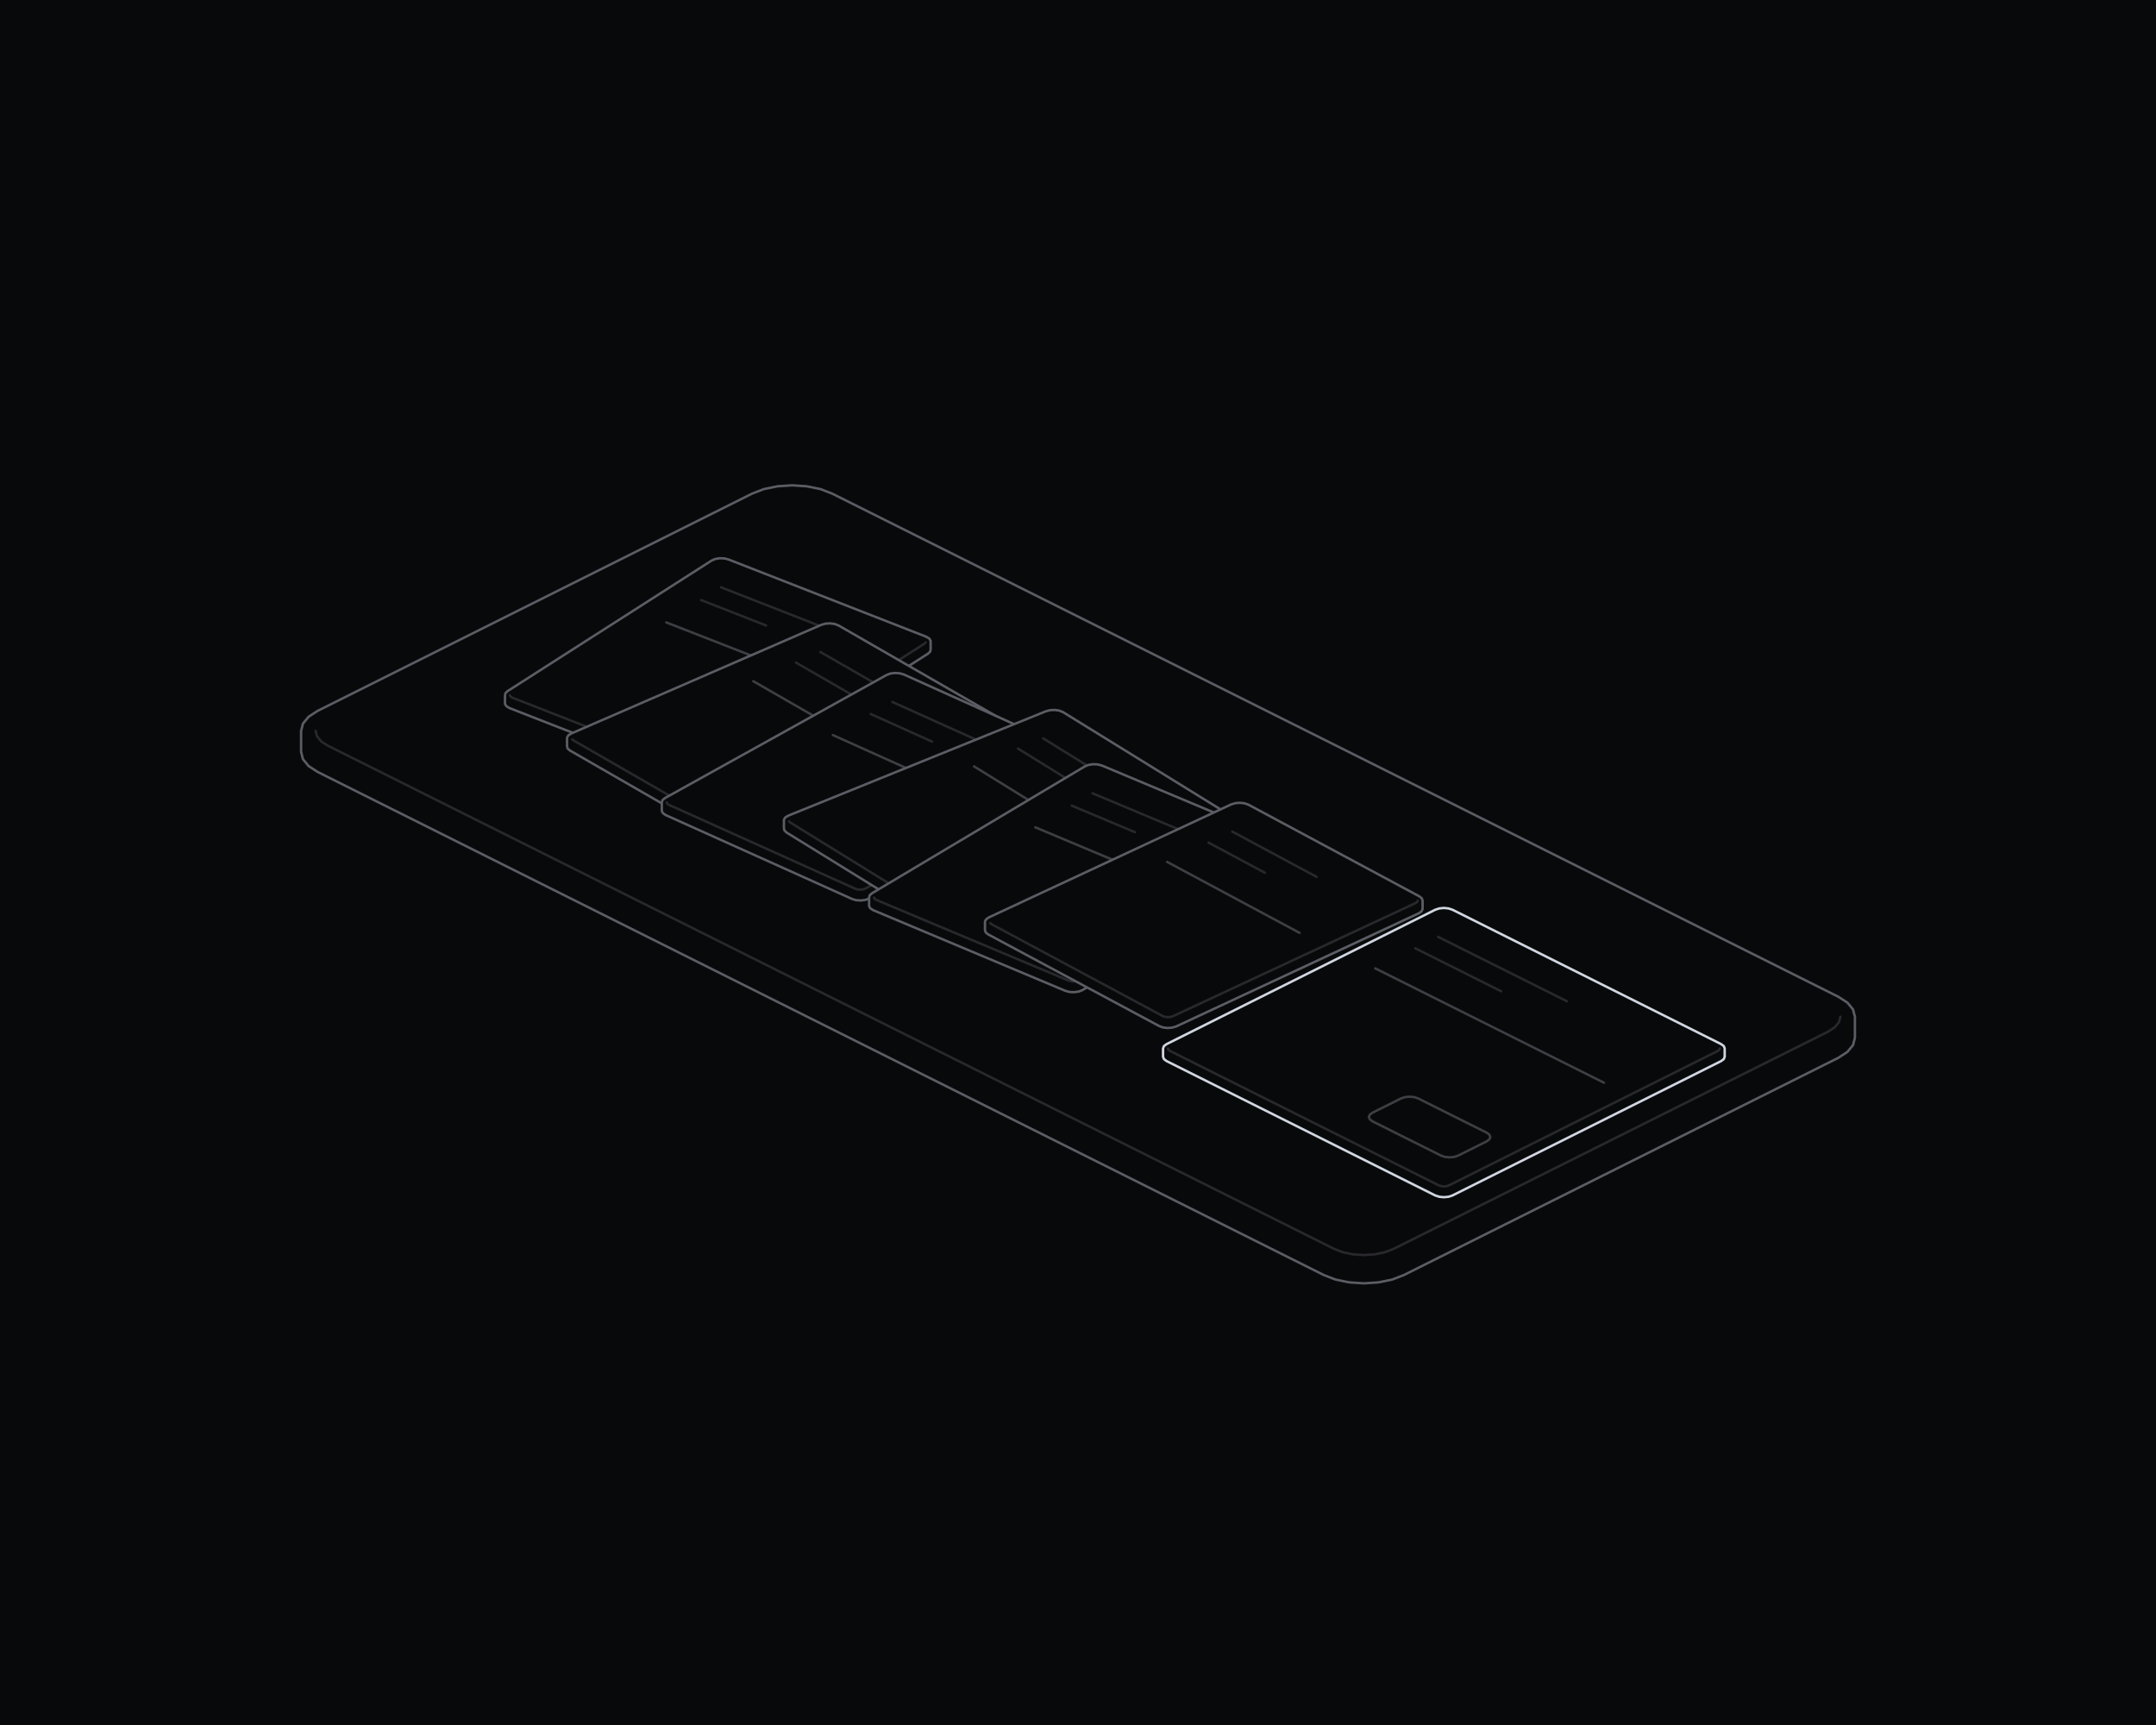
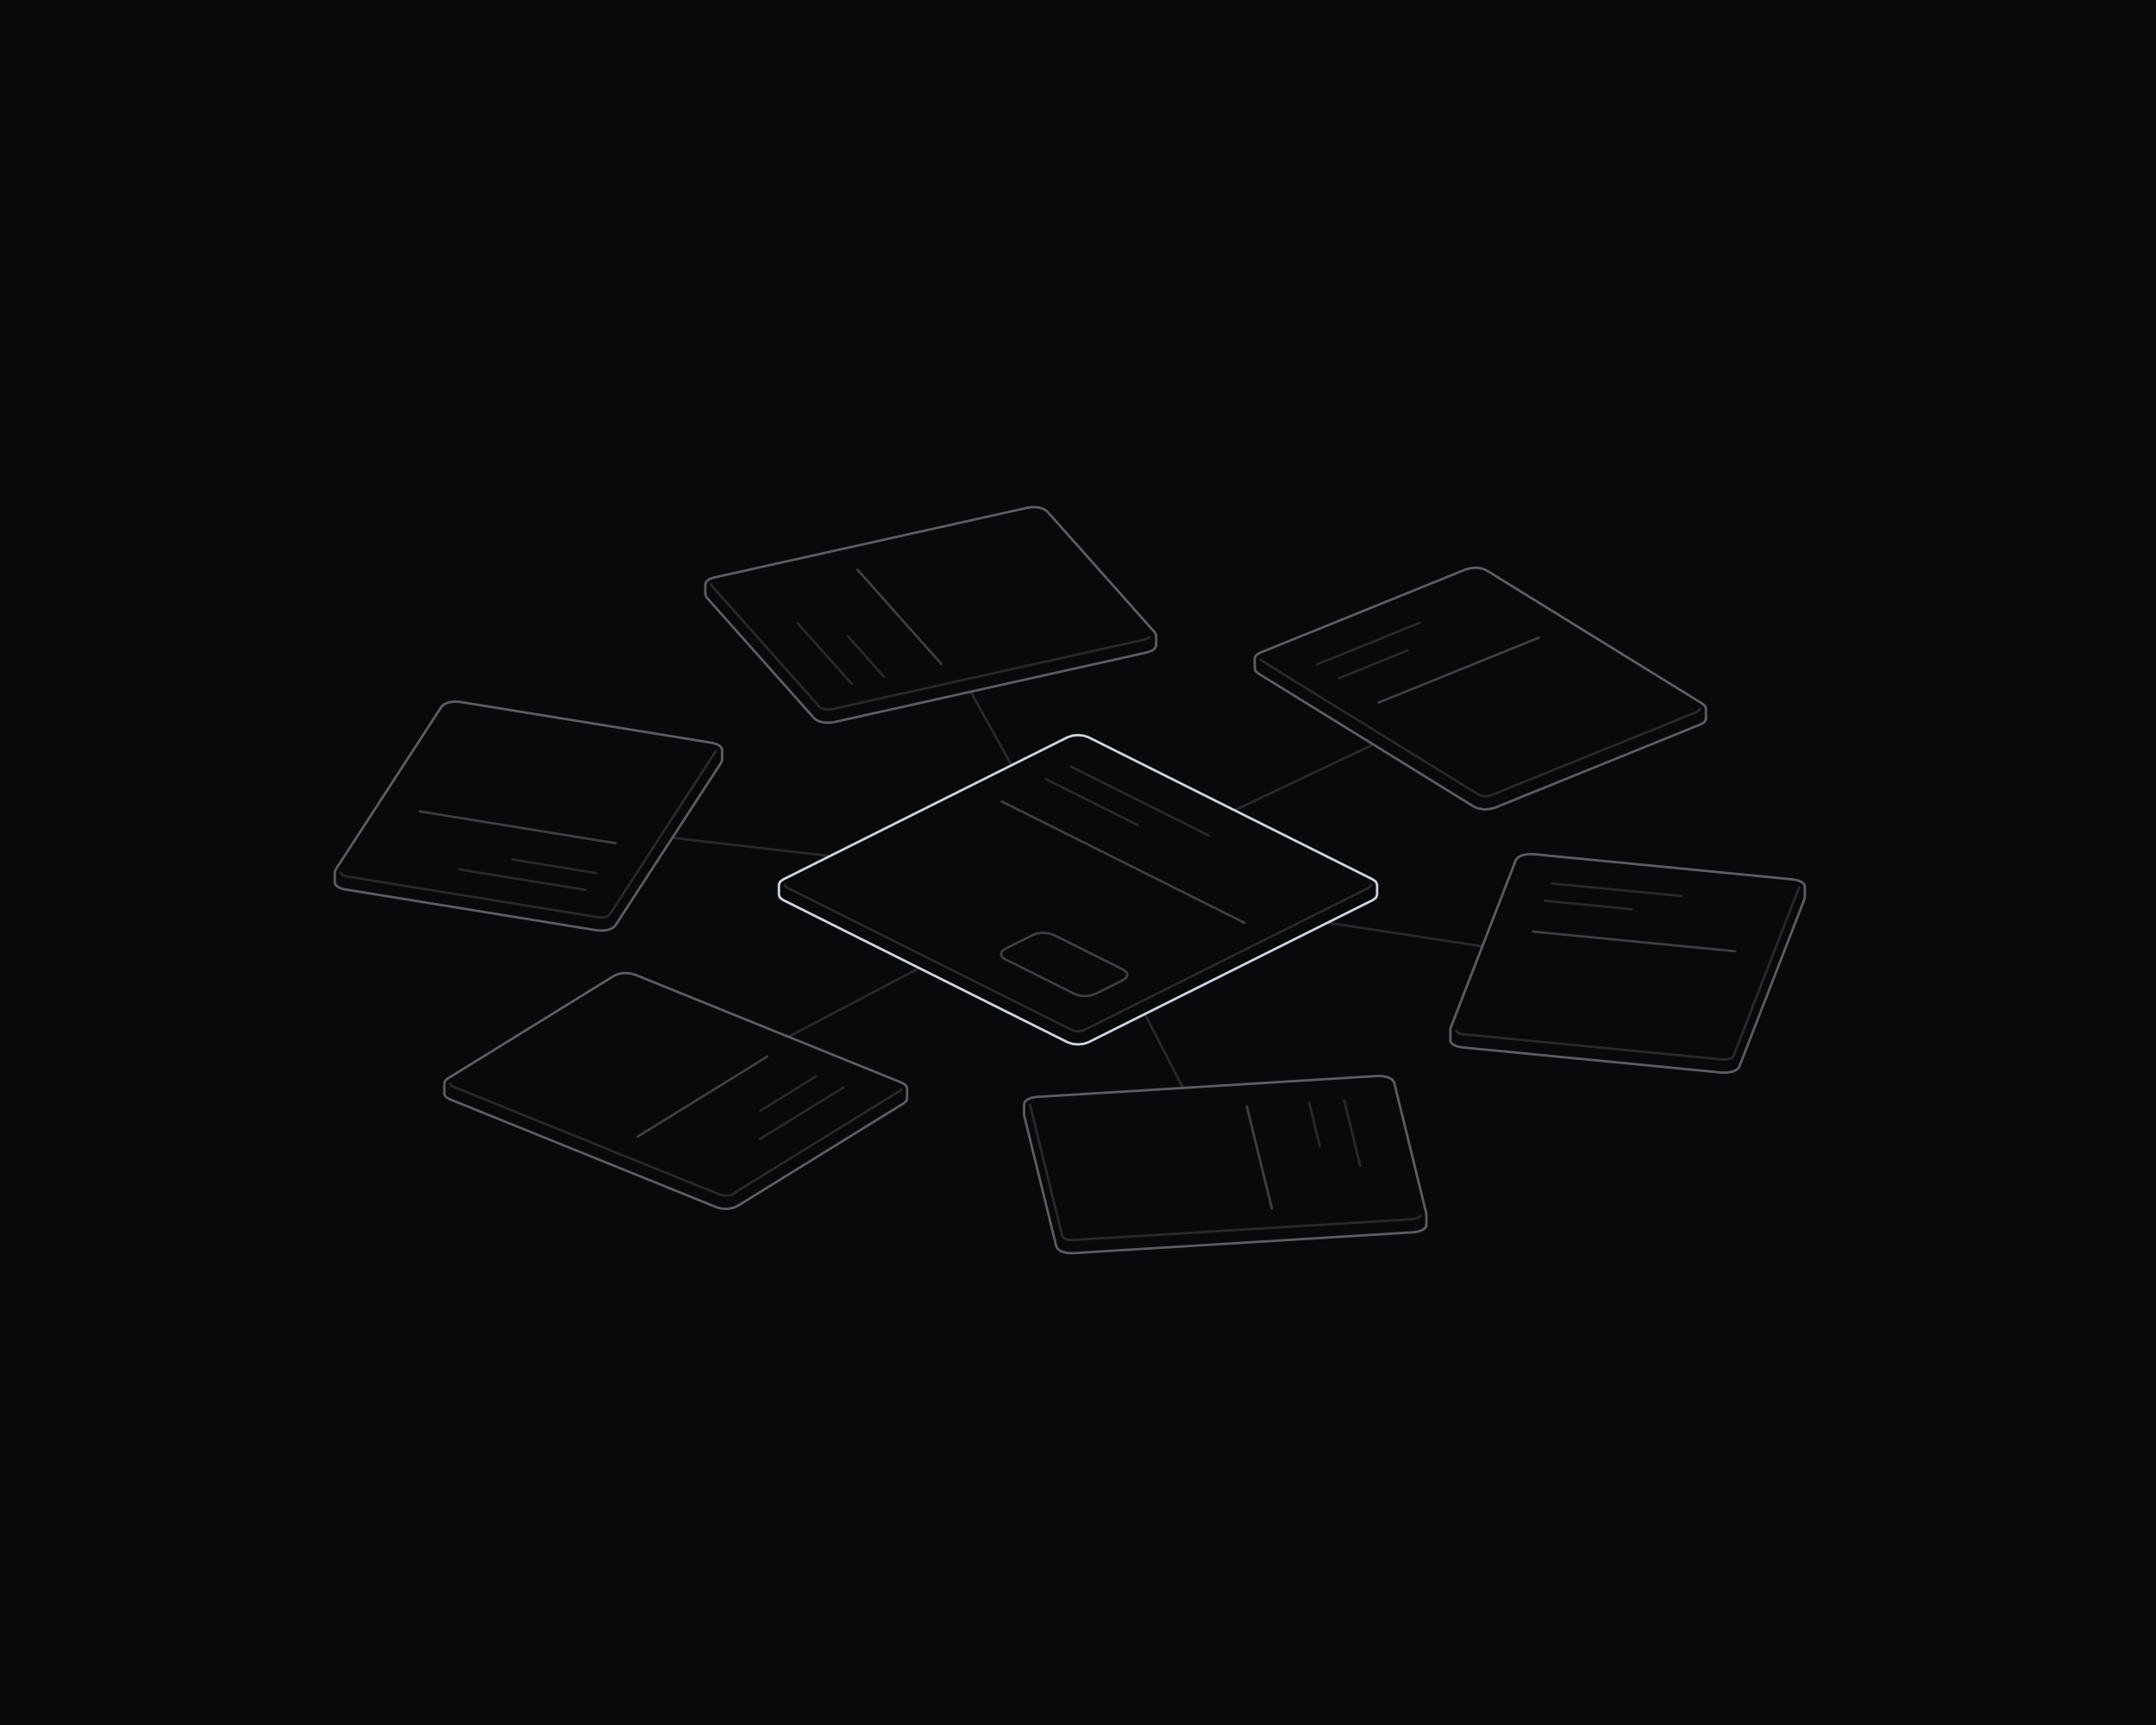
<svg xmlns="http://www.w3.org/2000/svg" viewBox="0 0 400 320" stroke="none" fill="rgb(0, 0, 0)" stroke-width="1px" stroke-dasharray="none" stroke-linecap="butt" stroke-linejoin="miter" fill-opacity="1" stroke-opacity="1" width="800" height="640">
  <rect width="400" height="320" fill="#08090a" />
  <g stroke="none" fill="rgb(0, 0, 0)" stroke-width="1px" stroke-dasharray="none" stroke-linecap="butt" stroke-linejoin="miter" fill-opacity="1" stroke-opacity="1">
+     <path d="M172.68 115.02L200 164.11M274.64 128.68L200 164.11M301.96 179.66L200 164.11M227.32 216.98L200 164.11M125.36 203.32L200 164.11M98.04 152.34L200 164.11" stroke="rgb(41, 41, 45)" fill="none" stroke-width="0.9px" stroke-dasharray="none" stroke-linecap="round" stroke-linejoin="round" fill-opacity="1" stroke-opacity="1" vector-effect="non-scaling-stroke" />
    <g stroke="none" fill="rgb(0, 0, 0)" stroke-width="1px" stroke-dasharray="none" stroke-linecap="butt" stroke-linejoin="miter" fill-opacity="1" stroke-opacity="1">
-       <path d="M55.86 135.59L56.21 134.23L57.26 132.96L58.93 131.87L139.54 91.57L141.72 90.73L144.25 90.21L146.97 90.03L149.68 90.21L152.22 90.73L154.39 91.57L341.07 184.91L342.74 185.99L343.79 187.26L344.14 188.62L344.14 192.52L343.79 193.88L342.74 195.14L341.07 196.23L260.46 236.53L258.28 237.37L255.75 237.89L253.03 238.07L250.32 237.89L247.78 237.37L245.61 236.53L58.93 143.2L57.26 142.11L56.21 140.84L55.86 139.48Z" stroke="rgb(91, 93, 100)" fill="rgb(8, 9, 10)" stroke-width="0.9px" stroke-dasharray="none" stroke-linecap="round" stroke-linejoin="round" fill-opacity="1" stroke-opacity="1" vector-effect="non-scaling-stroke" />
-       <path d="M341.44 188.62L341.18 189.63L340.4 190.57L339.16 191.38L258.55 231.68L256.93 232.3L255.05 232.69L253.03 232.82L251.01 232.69L249.13 232.3L247.52 231.68L60.84 138.34L59.6 137.54L58.82 136.6L58.56 135.59" stroke="rgb(41, 41, 45)" fill="none" stroke-width="0.9px" stroke-dasharray="none" stroke-linecap="round" stroke-linejoin="round" fill-opacity="1" stroke-opacity="1" vector-effect="non-scaling-stroke" />
+       <g stroke="none" fill="rgb(0, 0, 0)" stroke-width="1px" stroke-dasharray="none" stroke-linecap="butt" stroke-linejoin="miter" fill-opacity="1" stroke-opacity="1">
+         <path d="M130.86 108.42L131.04 107.89L131.61 107.44L132.48 107.13L190.67 94.18L191.71 94.06L192.76 94.15L193.66 94.44L194.28 94.87L214.26 117.32L214.5 117.84L214.5 119.73L214.32 120.25L213.75 120.7L212.88 121.01L154.69 133.97L153.65 134.08L152.6 133.99L151.7 133.71L151.08 133.27L131.1 110.83L130.86 110.31Z" stroke="rgb(91, 93, 100)" fill="rgb(8, 9, 10)" stroke-width="0.9px" stroke-dasharray="none" stroke-linecap="round" stroke-linejoin="round" fill-opacity="1" stroke-opacity="1" vector-effect="non-scaling-stroke" />
+         <path d="M213.3 118.17L212.96 118.44L212.44 118.62L154.24 131.58L153.62 131.65L152.99 131.59L152.45 131.42L152.08 131.16L132.09 108.71L131.95 108.4" stroke="rgb(41, 41, 45)" fill="none" stroke-width="0.9px" stroke-dasharray="none" stroke-linecap="round" stroke-linejoin="round" fill-opacity="1" stroke-opacity="1" vector-effect="non-scaling-stroke" />
+       </g>
+       <path d="M158.01 126.85L148.01 115.63M163.99 125.52L157.33 118.04" stroke="rgb(41, 41, 45)" fill="none" stroke-width="0.9px" stroke-dasharray="none" stroke-linecap="round" stroke-linejoin="round" fill-opacity="1" stroke-opacity="1" vector-effect="non-scaling-stroke" />
+       <path d="M174.63 123.15L159.09 105.69" stroke="rgb(62, 62, 68)" fill="none" stroke-width="0.9px" stroke-dasharray="none" stroke-linecap="round" stroke-linejoin="round" fill-opacity="1" stroke-opacity="1" vector-effect="non-scaling-stroke" />
    </g>
    <g stroke="none" fill="rgb(0, 0, 0)" stroke-width="1px" stroke-dasharray="none" stroke-linecap="butt" stroke-linejoin="miter" fill-opacity="1" stroke-opacity="1">
      <g stroke="none" fill="rgb(0, 0, 0)" stroke-width="1px" stroke-dasharray="none" stroke-linecap="butt" stroke-linejoin="miter" fill-opacity="1" stroke-opacity="1">
-         <path d="M93.69 129.05L93.76 128.61L94.15 128.22L132.02 103.99L132.68 103.7L133.51 103.56L134.39 103.59L135.17 103.79L171.82 118.11L172.39 118.44L172.66 118.86L172.66 120.41L172.6 120.85L172.2 121.24L134.34 145.48L133.68 145.76L132.84 145.9L131.97 145.87L131.18 145.67L94.54 131.36L93.97 131.02L93.69 130.61Z" stroke="rgb(91, 93, 100)" fill="rgb(8, 9, 10)" stroke-width="0.9px" stroke-dasharray="none" stroke-linecap="round" stroke-linejoin="round" fill-opacity="1" stroke-opacity="1" vector-effect="non-scaling-stroke" />
-         <path d="M171.73 119.17L171.5 119.41L133.63 143.64L133.23 143.81L132.73 143.89L132.21 143.87L131.74 143.76L95.09 129.44L94.75 129.24L94.59 128.99" stroke="rgb(41, 41, 45)" fill="none" stroke-width="0.9px" stroke-dasharray="none" stroke-linecap="round" stroke-linejoin="round" fill-opacity="1" stroke-opacity="1" vector-effect="non-scaling-stroke" />
+         <path d="M232.79 122L233.1 121.49L233.79 121.08L271.97 105.62L272.92 105.37L273.98 105.32L275 105.48L275.81 105.82L315.9 130.57L316.4 131.04L316.5 131.58L316.5 133.47L316.18 133.98L315.5 134.38L277.31 149.85L276.37 150.09L275.31 150.14L274.29 149.99L273.47 149.65L233.38 124.89L232.89 124.42L232.79 123.89Z" stroke="rgb(91, 93, 100)" fill="rgb(8, 9, 10)" stroke-width="0.9px" stroke-dasharray="none" stroke-linecap="round" stroke-linejoin="round" fill-opacity="1" stroke-opacity="1" vector-effect="non-scaling-stroke" />
+         <path d="M315.41 131.52L315.22 131.82L314.81 132.07L276.62 147.53L276.06 147.68L275.42 147.71L274.81 147.61L274.32 147.41L234.23 122.66L233.93 122.38" stroke="rgb(41, 41, 45)" fill="none" stroke-width="0.9px" stroke-dasharray="none" stroke-linecap="round" stroke-linejoin="round" fill-opacity="1" stroke-opacity="1" vector-effect="non-scaling-stroke" />
      </g>
-       <path d="M133.77 108.95L151.85 116.02M130.08 111.32L142.13 116.03" stroke="rgb(41, 41, 45)" fill="none" stroke-width="0.9px" stroke-dasharray="none" stroke-linecap="round" stroke-linejoin="round" fill-opacity="1" stroke-opacity="1" vector-effect="non-scaling-stroke" />
-       <path d="M123.61 115.46L151.98 126.54" stroke="rgb(62, 62, 68)" fill="none" stroke-width="0.9px" stroke-dasharray="none" stroke-linecap="round" stroke-linejoin="round" fill-opacity="1" stroke-opacity="1" vector-effect="non-scaling-stroke" />
+       <path d="M244.33 123.25L263.42 115.52M248.45 125.8L261.18 120.65" stroke="rgb(41, 41, 45)" fill="none" stroke-width="0.9px" stroke-dasharray="none" stroke-linecap="round" stroke-linejoin="round" fill-opacity="1" stroke-opacity="1" vector-effect="non-scaling-stroke" />
+       <path d="M255.78 130.33L285.48 118.3" stroke="rgb(62, 62, 68)" fill="none" stroke-width="0.9px" stroke-dasharray="none" stroke-linecap="round" stroke-linejoin="round" fill-opacity="1" stroke-opacity="1" vector-effect="non-scaling-stroke" />
    </g>
    <g stroke="none" fill="rgb(0, 0, 0)" stroke-width="1px" stroke-dasharray="none" stroke-linecap="butt" stroke-linejoin="miter" fill-opacity="1" stroke-opacity="1">
      <g stroke="none" fill="rgb(0, 0, 0)" stroke-width="1px" stroke-dasharray="none" stroke-linecap="butt" stroke-linejoin="miter" fill-opacity="1" stroke-opacity="1">
-         <path d="M105.2 136.85L105.43 136.43L105.97 136.08L152.38 115.91L153.15 115.69L154.02 115.64L154.86 115.75L155.56 116.02L186.07 133.57L186.5 133.95L186.61 134.38L186.61 135.94L186.38 136.37L185.84 136.71L139.43 156.89L138.67 157.1L137.8 157.16L136.95 157.04L136.25 156.78L105.75 139.23L105.31 138.85L105.2 138.41Z" stroke="rgb(91, 93, 100)" fill="rgb(8, 9, 10)" stroke-width="0.9px" stroke-dasharray="none" stroke-linecap="round" stroke-linejoin="round" fill-opacity="1" stroke-opacity="1" vector-effect="non-scaling-stroke" />
-         <path d="M185.71 134.35L185.58 134.61L185.25 134.81L138.84 154.99L138.38 155.12L137.86 155.15L137.35 155.08L136.93 154.92L106.43 137.37L106.17 137.15" stroke="rgb(41, 41, 45)" fill="none" stroke-width="0.9px" stroke-dasharray="none" stroke-linecap="round" stroke-linejoin="round" fill-opacity="1" stroke-opacity="1" vector-effect="non-scaling-stroke" />
+         <path d="M62.11 161.9L62.23 161.38L81.92 131.08L82.44 130.62L83.27 130.29L84.3 130.15L85.36 130.21L132.09 137.8L133.02 138.06L133.68 138.48L133.97 138.99L133.97 140.88L133.84 141.41L114.16 171.7L113.64 172.17L112.8 172.5L111.78 172.64L110.72 172.58L63.98 164.99L63.05 164.73L62.39 164.31L62.11 163.8Z" stroke="rgb(91, 93, 100)" fill="rgb(8, 9, 10)" stroke-width="0.9px" stroke-dasharray="none" stroke-linecap="round" stroke-linejoin="round" fill-opacity="1" stroke-opacity="1" vector-effect="non-scaling-stroke" />
+         <path d="M132.8 139.35L113.12 169.64L112.81 169.92L112.31 170.12L111.69 170.21L111.06 170.17L64.32 162.58L63.76 162.42L63.37 162.17L63.19 161.86" stroke="rgb(41, 41, 45)" fill="none" stroke-width="0.9px" stroke-dasharray="none" stroke-linecap="round" stroke-linejoin="round" fill-opacity="1" stroke-opacity="1" vector-effect="non-scaling-stroke" />
      </g>
-       <path d="M152.21 120.95L167.27 129.61M147.68 122.92L157.72 128.7" stroke="rgb(41, 41, 45)" fill="none" stroke-width="0.9px" stroke-dasharray="none" stroke-linecap="round" stroke-linejoin="round" fill-opacity="1" stroke-opacity="1" vector-effect="non-scaling-stroke" />
-       <path d="M139.76 126.37L163.38 139.95" stroke="rgb(62, 62, 68)" fill="none" stroke-width="0.9px" stroke-dasharray="none" stroke-linecap="round" stroke-linejoin="round" fill-opacity="1" stroke-opacity="1" vector-effect="non-scaling-stroke" />
+       <path d="M108.62 165.08L85.25 161.29M110.64 161.97L95.07 159.44" stroke="rgb(41, 41, 45)" fill="none" stroke-width="0.9px" stroke-dasharray="none" stroke-linecap="round" stroke-linejoin="round" fill-opacity="1" stroke-opacity="1" vector-effect="non-scaling-stroke" />
+       <path d="M114.24 156.43L77.89 150.52" stroke="rgb(62, 62, 68)" fill="none" stroke-width="0.9px" stroke-dasharray="none" stroke-linecap="round" stroke-linejoin="round" fill-opacity="1" stroke-opacity="1" vector-effect="non-scaling-stroke" />
    </g>
    <g stroke="none" fill="rgb(0, 0, 0)" stroke-width="1px" stroke-dasharray="none" stroke-linecap="butt" stroke-linejoin="miter" fill-opacity="1" stroke-opacity="1">
      <g stroke="none" fill="rgb(0, 0, 0)" stroke-width="1px" stroke-dasharray="none" stroke-linecap="butt" stroke-linejoin="miter" fill-opacity="1" stroke-opacity="1">
-         <path d="M122.78 148.87L122.9 148.44L123.35 148.06L164.5 125.21L165.21 124.94L166.06 124.84L166.93 124.9L167.68 125.12L202.24 140.68L202.76 141.03L202.98 141.46L202.98 143.02L202.85 143.45L202.4 143.83L161.25 166.68L160.55 166.94L159.7 167.05L158.83 166.99L158.07 166.76L123.52 151.21L122.99 150.85L122.78 150.43Z" stroke="rgb(91, 93, 100)" fill="rgb(8, 9, 10)" stroke-width="0.9px" stroke-dasharray="none" stroke-linecap="round" stroke-linejoin="round" fill-opacity="1" stroke-opacity="1" vector-effect="non-scaling-stroke" />
-         <path d="M202 141.74L201.73 141.97L160.58 164.82L160.16 164.98L159.65 165.04L159.13 165.01L158.68 164.87L124.12 149.31L123.8 149.1L123.67 148.85" stroke="rgb(41, 41, 45)" fill="none" stroke-width="0.9px" stroke-dasharray="none" stroke-linecap="round" stroke-linejoin="round" fill-opacity="1" stroke-opacity="1" vector-effect="non-scaling-stroke" />
+         <path d="M144.51 164.11L144.71 163.59L145.31 163.14L198.07 136.76L198.96 136.47L200 136.36L201.04 136.47L201.93 136.76L254.69 163.14L255.29 163.59L255.49 164.11L255.49 166L255.29 166.52L254.69 166.97L201.93 193.35L201.04 193.64L200 193.75L198.96 193.64L198.07 193.35L145.31 166.97L144.71 166.52L144.51 166Z" stroke="rgb(208, 214, 224)" fill="rgb(8, 9, 10)" stroke-width="0.9px" stroke-dasharray="none" stroke-linecap="round" stroke-linejoin="round" fill-opacity="1" stroke-opacity="1" vector-effect="non-scaling-stroke" />
+         <path d="M254.4 164.11L254.28 164.42L253.92 164.69L201.16 191.07L200.63 191.25L200 191.31L199.37 191.25L198.84 191.07L146.08 164.69L145.72 164.42L145.6 164.11" stroke="rgb(41, 41, 45)" fill="none" stroke-width="0.9px" stroke-dasharray="none" stroke-linecap="round" stroke-linejoin="round" fill-opacity="1" stroke-opacity="1" vector-effect="non-scaling-stroke" />
      </g>
-       <path d="M165.56 130.22L182.61 137.9M161.54 132.45L172.91 137.57" stroke="rgb(41, 41, 45)" fill="none" stroke-width="0.9px" stroke-dasharray="none" stroke-linecap="round" stroke-linejoin="round" fill-opacity="1" stroke-opacity="1" vector-effect="non-scaling-stroke" />
-       <path d="M154.52 136.36L181.27 148.4" stroke="rgb(62, 62, 68)" fill="none" stroke-width="0.9px" stroke-dasharray="none" stroke-linecap="round" stroke-linejoin="round" fill-opacity="1" stroke-opacity="1" vector-effect="non-scaling-stroke" />
+       <path d="M198.71 142.23L224.19 154.97M194.08 144.55L211.07 153.04" stroke="rgb(41, 41, 45)" fill="none" stroke-width="0.9px" stroke-dasharray="none" stroke-linecap="round" stroke-linejoin="round" fill-opacity="1" stroke-opacity="1" vector-effect="non-scaling-stroke" />
+       <path d="M185.84 148.67L230.89 171.19" stroke="rgb(62, 62, 68)" fill="none" stroke-width="0.9px" stroke-dasharray="none" stroke-linecap="round" stroke-linejoin="round" fill-opacity="1" stroke-opacity="1" vector-effect="non-scaling-stroke" />
+       <path d="M203.22 184.38L202.33 184.67L201.29 184.78L200.24 184.67L199.36 184.38L186.49 177.94L185.9 177.5L185.69 176.98L185.9 176.46L186.49 176.01L191.63 173.44L192.52 173.14L193.57 173.04L194.61 173.14L195.5 173.44L208.37 179.87L208.96 180.32L209.16 180.84L208.96 181.36L208.37 181.8L203.22 184.38" stroke="rgb(62, 62, 68)" fill="none" stroke-width="0.9px" stroke-dasharray="none" stroke-linecap="round" stroke-linejoin="round" fill-opacity="1" stroke-opacity="1" vector-effect="non-scaling-stroke" />
    </g>
    <g stroke="none" fill="rgb(0, 0, 0)" stroke-width="1px" stroke-dasharray="none" stroke-linecap="butt" stroke-linejoin="miter" fill-opacity="1" stroke-opacity="1">
      <g stroke="none" fill="rgb(0, 0, 0)" stroke-width="1px" stroke-dasharray="none" stroke-linecap="butt" stroke-linejoin="miter" fill-opacity="1" stroke-opacity="1">
-         <path d="M145.44 152.05L145.71 151.63L146.27 151.3L194.06 131.94L194.84 131.74L195.71 131.7L196.55 131.83L197.23 132.11L226.49 150.18L226.9 150.57L226.98 151L226.98 152.56L226.72 152.98L226.16 153.32L178.36 172.67L177.58 172.88L176.71 172.92L175.87 172.79L175.2 172.51L145.93 154.44L145.53 154.05L145.44 153.61Z" stroke="rgb(91, 93, 100)" fill="rgb(8, 9, 10)" stroke-width="0.9px" stroke-dasharray="none" stroke-linecap="round" stroke-linejoin="round" fill-opacity="1" stroke-opacity="1" vector-effect="non-scaling-stroke" />
-         <path d="M226.08 150.96L225.93 151.21L225.59 151.41L177.8 170.76L177.33 170.89L176.8 170.91L176.3 170.83L175.9 170.66L146.63 152.59L146.39 152.36" stroke="rgb(41, 41, 45)" fill="none" stroke-width="0.9px" stroke-dasharray="none" stroke-linecap="round" stroke-linejoin="round" fill-opacity="1" stroke-opacity="1" vector-effect="non-scaling-stroke" />
+         <path d="M269.09 190.8L281.24 159.53L281.65 159.04L282.4 158.66L283.38 158.45L284.44 158.45L332.68 163.14L333.67 163.34L334.42 163.72L334.83 164.21L334.84 164.74L334.84 166.63L322.68 197.9L322.28 198.39L321.53 198.77L320.55 198.97L319.48 198.98L271.25 194.29L270.26 194.09L269.5 193.71L269.09 193.22L269.09 192.69Z" stroke="rgb(91, 93, 100)" fill="rgb(8, 9, 10)" stroke-width="0.9px" stroke-dasharray="none" stroke-linecap="round" stroke-linejoin="round" fill-opacity="1" stroke-opacity="1" vector-effect="non-scaling-stroke" />
+         <path d="M333.77 164.64L321.61 195.9L321.37 196.2L320.92 196.42L320.33 196.55L319.69 196.55L271.45 191.86L270.86 191.74L270.41 191.52L270.16 191.22" stroke="rgb(41, 41, 45)" fill="none" stroke-width="0.9px" stroke-dasharray="none" stroke-linecap="round" stroke-linejoin="round" fill-opacity="1" stroke-opacity="1" vector-effect="non-scaling-stroke" />
      </g>
-       <path d="M193.54 136.98L207.98 145.9M188.87 138.87L198.5 144.82" stroke="rgb(41, 41, 45)" fill="none" stroke-width="0.9px" stroke-dasharray="none" stroke-linecap="round" stroke-linejoin="round" fill-opacity="1" stroke-opacity="1" vector-effect="non-scaling-stroke" />
-       <path d="M180.71 142.17L203.37 156.16" stroke="rgb(62, 62, 68)" fill="none" stroke-width="0.9px" stroke-dasharray="none" stroke-linecap="round" stroke-linejoin="round" fill-opacity="1" stroke-opacity="1" vector-effect="non-scaling-stroke" />
+       <path d="M287.89 163.89L312.01 166.23M286.64 167.1L302.72 168.67" stroke="rgb(41, 41, 45)" fill="none" stroke-width="0.9px" stroke-dasharray="none" stroke-linecap="round" stroke-linejoin="round" fill-opacity="1" stroke-opacity="1" vector-effect="non-scaling-stroke" />
+       <path d="M284.42 172.82L321.94 176.47" stroke="rgb(62, 62, 68)" fill="none" stroke-width="0.9px" stroke-dasharray="none" stroke-linecap="round" stroke-linejoin="round" fill-opacity="1" stroke-opacity="1" vector-effect="non-scaling-stroke" />
    </g>
    <g stroke="none" fill="rgb(0, 0, 0)" stroke-width="1px" stroke-dasharray="none" stroke-linecap="butt" stroke-linejoin="miter" fill-opacity="1" stroke-opacity="1">
      <g stroke="none" fill="rgb(0, 0, 0)" stroke-width="1px" stroke-dasharray="none" stroke-linecap="butt" stroke-linejoin="miter" fill-opacity="1" stroke-opacity="1">
-         <path d="M161.24 166.54L161.34 166.1L161.76 165.72L201.29 142.16L201.98 141.89L202.82 141.76L203.69 141.81L204.46 142.02L240.08 156.97L240.63 157.31L240.88 157.73L240.88 159.29L240.78 159.73L240.36 160.11L200.83 183.67L200.14 183.94L199.3 184.06L198.43 184.02L197.66 183.81L162.04 168.86L161.49 168.52L161.24 168.1Z" stroke="rgb(91, 93, 100)" fill="rgb(8, 9, 10)" stroke-width="0.9px" stroke-dasharray="none" stroke-linecap="round" stroke-linejoin="round" fill-opacity="1" stroke-opacity="1" vector-effect="non-scaling-stroke" />
-         <path d="M239.92 158.03L239.67 158.26L200.14 181.82L199.73 181.98L199.22 182.06L198.7 182.03L198.24 181.9L162.62 166.96L162.29 166.75L162.14 166.5" stroke="rgb(41, 41, 45)" fill="none" stroke-width="0.9px" stroke-dasharray="none" stroke-linecap="round" stroke-linejoin="round" fill-opacity="1" stroke-opacity="1" vector-effect="non-scaling-stroke" />
+         <path d="M82.43 201.1L82.53 200.57L83.02 200.1L113.95 181L114.77 180.66L115.78 180.5L116.84 180.55L117.79 180.8L167.29 200.84L167.97 201.25L168.29 201.76L168.29 203.65L168.19 204.18L167.69 204.65L136.77 223.75L135.95 224.09L134.93 224.25L133.87 224.2L132.93 223.95L83.43 203.91L82.74 203.5L82.43 202.99Z" stroke="rgb(91, 93, 100)" fill="rgb(8, 9, 10)" stroke-width="0.9px" stroke-dasharray="none" stroke-linecap="round" stroke-linejoin="round" fill-opacity="1" stroke-opacity="1" vector-effect="non-scaling-stroke" />
+         <path d="M167.14 202.14L166.85 202.42L135.92 221.51L135.43 221.72L134.82 221.81L134.18 221.78L133.62 221.64L84.11 201.59L83.7 201.35L83.51 201.04" stroke="rgb(41, 41, 45)" fill="none" stroke-width="0.9px" stroke-dasharray="none" stroke-linecap="round" stroke-linejoin="round" fill-opacity="1" stroke-opacity="1" vector-effect="non-scaling-stroke" />
      </g>
-       <path d="M202.7 147.16L220.28 154.53M198.84 149.46L210.56 154.37" stroke="rgb(41, 41, 45)" fill="none" stroke-width="0.9px" stroke-dasharray="none" stroke-linecap="round" stroke-linejoin="round" fill-opacity="1" stroke-opacity="1" vector-effect="non-scaling-stroke" />
-       <path d="M192.09 153.48L219.67 165.05" stroke="rgb(62, 62, 68)" fill="none" stroke-width="0.9px" stroke-dasharray="none" stroke-linecap="round" stroke-linejoin="round" fill-opacity="1" stroke-opacity="1" vector-effect="non-scaling-stroke" />
+       <path d="M156.48 201.74L141.02 211.28M151.39 199.67L141.08 206.04" stroke="rgb(41, 41, 45)" fill="none" stroke-width="0.9px" stroke-dasharray="none" stroke-linecap="round" stroke-linejoin="round" fill-opacity="1" stroke-opacity="1" vector-effect="non-scaling-stroke" />
+       <path d="M142.33 196.01L118.28 210.86" stroke="rgb(62, 62, 68)" fill="none" stroke-width="0.9px" stroke-dasharray="none" stroke-linecap="round" stroke-linejoin="round" fill-opacity="1" stroke-opacity="1" vector-effect="non-scaling-stroke" />
    </g>
    <g stroke="none" fill="rgb(0, 0, 0)" stroke-width="1px" stroke-dasharray="none" stroke-linecap="butt" stroke-linejoin="miter" fill-opacity="1" stroke-opacity="1">
      <g stroke="none" fill="rgb(0, 0, 0)" stroke-width="1px" stroke-dasharray="none" stroke-linecap="butt" stroke-linejoin="miter" fill-opacity="1" stroke-opacity="1">
-         <path d="M182.74 170.97L182.94 170.55L183.45 170.19L228.43 149.22L229.18 148.99L230.05 148.92L230.9 149.02L231.61 149.27L263.33 166.28L263.79 166.65L263.93 167.08L263.93 168.64L263.73 169.07L263.21 169.43L218.24 190.4L217.49 190.63L216.62 190.7L215.77 190.6L215.06 190.34L183.34 173.34L182.88 172.97L182.74 172.53Z" stroke="rgb(91, 93, 100)" fill="rgb(8, 9, 10)" stroke-width="0.9px" stroke-dasharray="none" stroke-linecap="round" stroke-linejoin="round" fill-opacity="1" stroke-opacity="1" vector-effect="non-scaling-stroke" />
-         <path d="M263.03 167.07L262.91 167.33L262.6 167.54L217.62 188.51L217.17 188.65L216.65 188.69L216.14 188.63L215.71 188.48L184 171.47L183.72 171.25" stroke="rgb(41, 41, 45)" fill="none" stroke-width="0.9px" stroke-dasharray="none" stroke-linecap="round" stroke-linejoin="round" fill-opacity="1" stroke-opacity="1" vector-effect="non-scaling-stroke" />
+         <path d="M190 205L190.08 204.47L190.56 204L191.37 203.65L192.38 203.48L255.61 199.6L256.67 199.64L257.62 199.88L258.32 200.28L258.65 200.79L264.64 225.18L264.64 227.07L264.56 227.6L264.08 228.07L263.27 228.42L262.26 228.59L199.04 232.47L197.97 232.43L197.02 232.19L196.33 231.79L195.99 231.28L190 206.9Z" stroke="rgb(91, 93, 100)" fill="rgb(8, 9, 10)" stroke-width="0.9px" stroke-dasharray="none" stroke-linecap="round" stroke-linejoin="round" fill-opacity="1" stroke-opacity="1" vector-effect="non-scaling-stroke" />
+         <path d="M263.51 225.56L263.22 225.85L262.73 226.06L262.13 226.16L198.9 230.04L198.26 230.01L197.69 229.87L197.28 229.63L197.08 229.32L191.09 204.94" stroke="rgb(41, 41, 45)" fill="none" stroke-width="0.9px" stroke-dasharray="none" stroke-linecap="round" stroke-linejoin="round" fill-opacity="1" stroke-opacity="1" vector-effect="non-scaling-stroke" />
      </g>
-       <path d="M228.61 154.26L244.26 162.66M224.22 156.31L234.66 161.9" stroke="rgb(41, 41, 45)" fill="none" stroke-width="0.9px" stroke-dasharray="none" stroke-linecap="round" stroke-linejoin="round" fill-opacity="1" stroke-opacity="1" vector-effect="non-scaling-stroke" />
-       <path d="M216.54 159.89L241.1 173.05" stroke="rgb(62, 62, 68)" fill="none" stroke-width="0.9px" stroke-dasharray="none" stroke-linecap="round" stroke-linejoin="round" fill-opacity="1" stroke-opacity="1" vector-effect="non-scaling-stroke" />
-     </g>
-     <g stroke="none" fill="rgb(0, 0, 0)" stroke-width="1px" stroke-dasharray="none" stroke-linecap="butt" stroke-linejoin="miter" fill-opacity="1" stroke-opacity="1">
-       <g stroke="none" fill="rgb(0, 0, 0)" stroke-width="1px" stroke-dasharray="none" stroke-linecap="butt" stroke-linejoin="miter" fill-opacity="1" stroke-opacity="1">
-         <path d="M215.78 194.49L215.95 194.05L216.44 193.69L266.29 168.76L267.02 168.52L267.88 168.43L268.74 168.52L269.47 168.76L319.32 193.69L319.81 194.05L319.98 194.49L319.98 196.04L319.81 196.47L319.32 196.84L269.47 221.77L268.74 222.01L267.88 222.09L267.02 222.01L266.29 221.77L216.44 196.84L215.95 196.47L215.78 196.04Z" stroke="rgb(208, 214, 224)" fill="rgb(8, 9, 10)" stroke-width="0.9px" stroke-dasharray="none" stroke-linecap="round" stroke-linejoin="round" fill-opacity="1" stroke-opacity="1" vector-effect="non-scaling-stroke" />
-         <path d="M319.08 194.49L318.98 194.74L318.69 194.96L268.84 219.89L268.4 220.03L267.88 220.09L267.37 220.03L266.93 219.89L217.08 194.96L216.78 194.74L216.68 194.49" stroke="rgb(41, 41, 45)" fill="none" stroke-width="0.9px" stroke-dasharray="none" stroke-linecap="round" stroke-linejoin="round" fill-opacity="1" stroke-opacity="1" vector-effect="non-scaling-stroke" />
-       </g>
-       <path d="M266.82 173.8L290.69 185.73M262.58 175.92L278.49 183.88" stroke="rgb(41, 41, 45)" fill="none" stroke-width="0.9px" stroke-dasharray="none" stroke-linecap="round" stroke-linejoin="round" fill-opacity="1" stroke-opacity="1" vector-effect="non-scaling-stroke" />
-       <path d="M255.15 179.64L297.58 200.85" stroke="rgb(62, 62, 68)" fill="none" stroke-width="0.9px" stroke-dasharray="none" stroke-linecap="round" stroke-linejoin="round" fill-opacity="1" stroke-opacity="1" vector-effect="non-scaling-stroke" />
-       <path d="M270.53 214.37L269.8 214.62L268.94 214.7L268.08 214.62L267.35 214.37L254.62 208.01L254.14 207.64L253.96 207.21L254.14 206.78L254.62 206.42L259.93 203.77L260.66 203.52L261.52 203.44L262.38 203.52L263.11 203.77L275.84 210.13L276.32 210.49L276.5 210.93L276.32 211.36L275.84 211.72L270.53 214.37" stroke="rgb(62, 62, 68)" fill="none" stroke-width="0.9px" stroke-dasharray="none" stroke-linecap="round" stroke-linejoin="round" fill-opacity="1" stroke-opacity="1" vector-effect="non-scaling-stroke" />
+       <path d="M249.38 204.11L252.37 216.3M242.88 204.51L244.87 212.64" stroke="rgb(41, 41, 45)" fill="none" stroke-width="0.9px" stroke-dasharray="none" stroke-linecap="round" stroke-linejoin="round" fill-opacity="1" stroke-opacity="1" vector-effect="non-scaling-stroke" />
+       <path d="M231.31 205.22L235.97 224.19" stroke="rgb(62, 62, 68)" fill="none" stroke-width="0.9px" stroke-dasharray="none" stroke-linecap="round" stroke-linejoin="round" fill-opacity="1" stroke-opacity="1" vector-effect="non-scaling-stroke" />
    </g>
  </g>
</svg>
